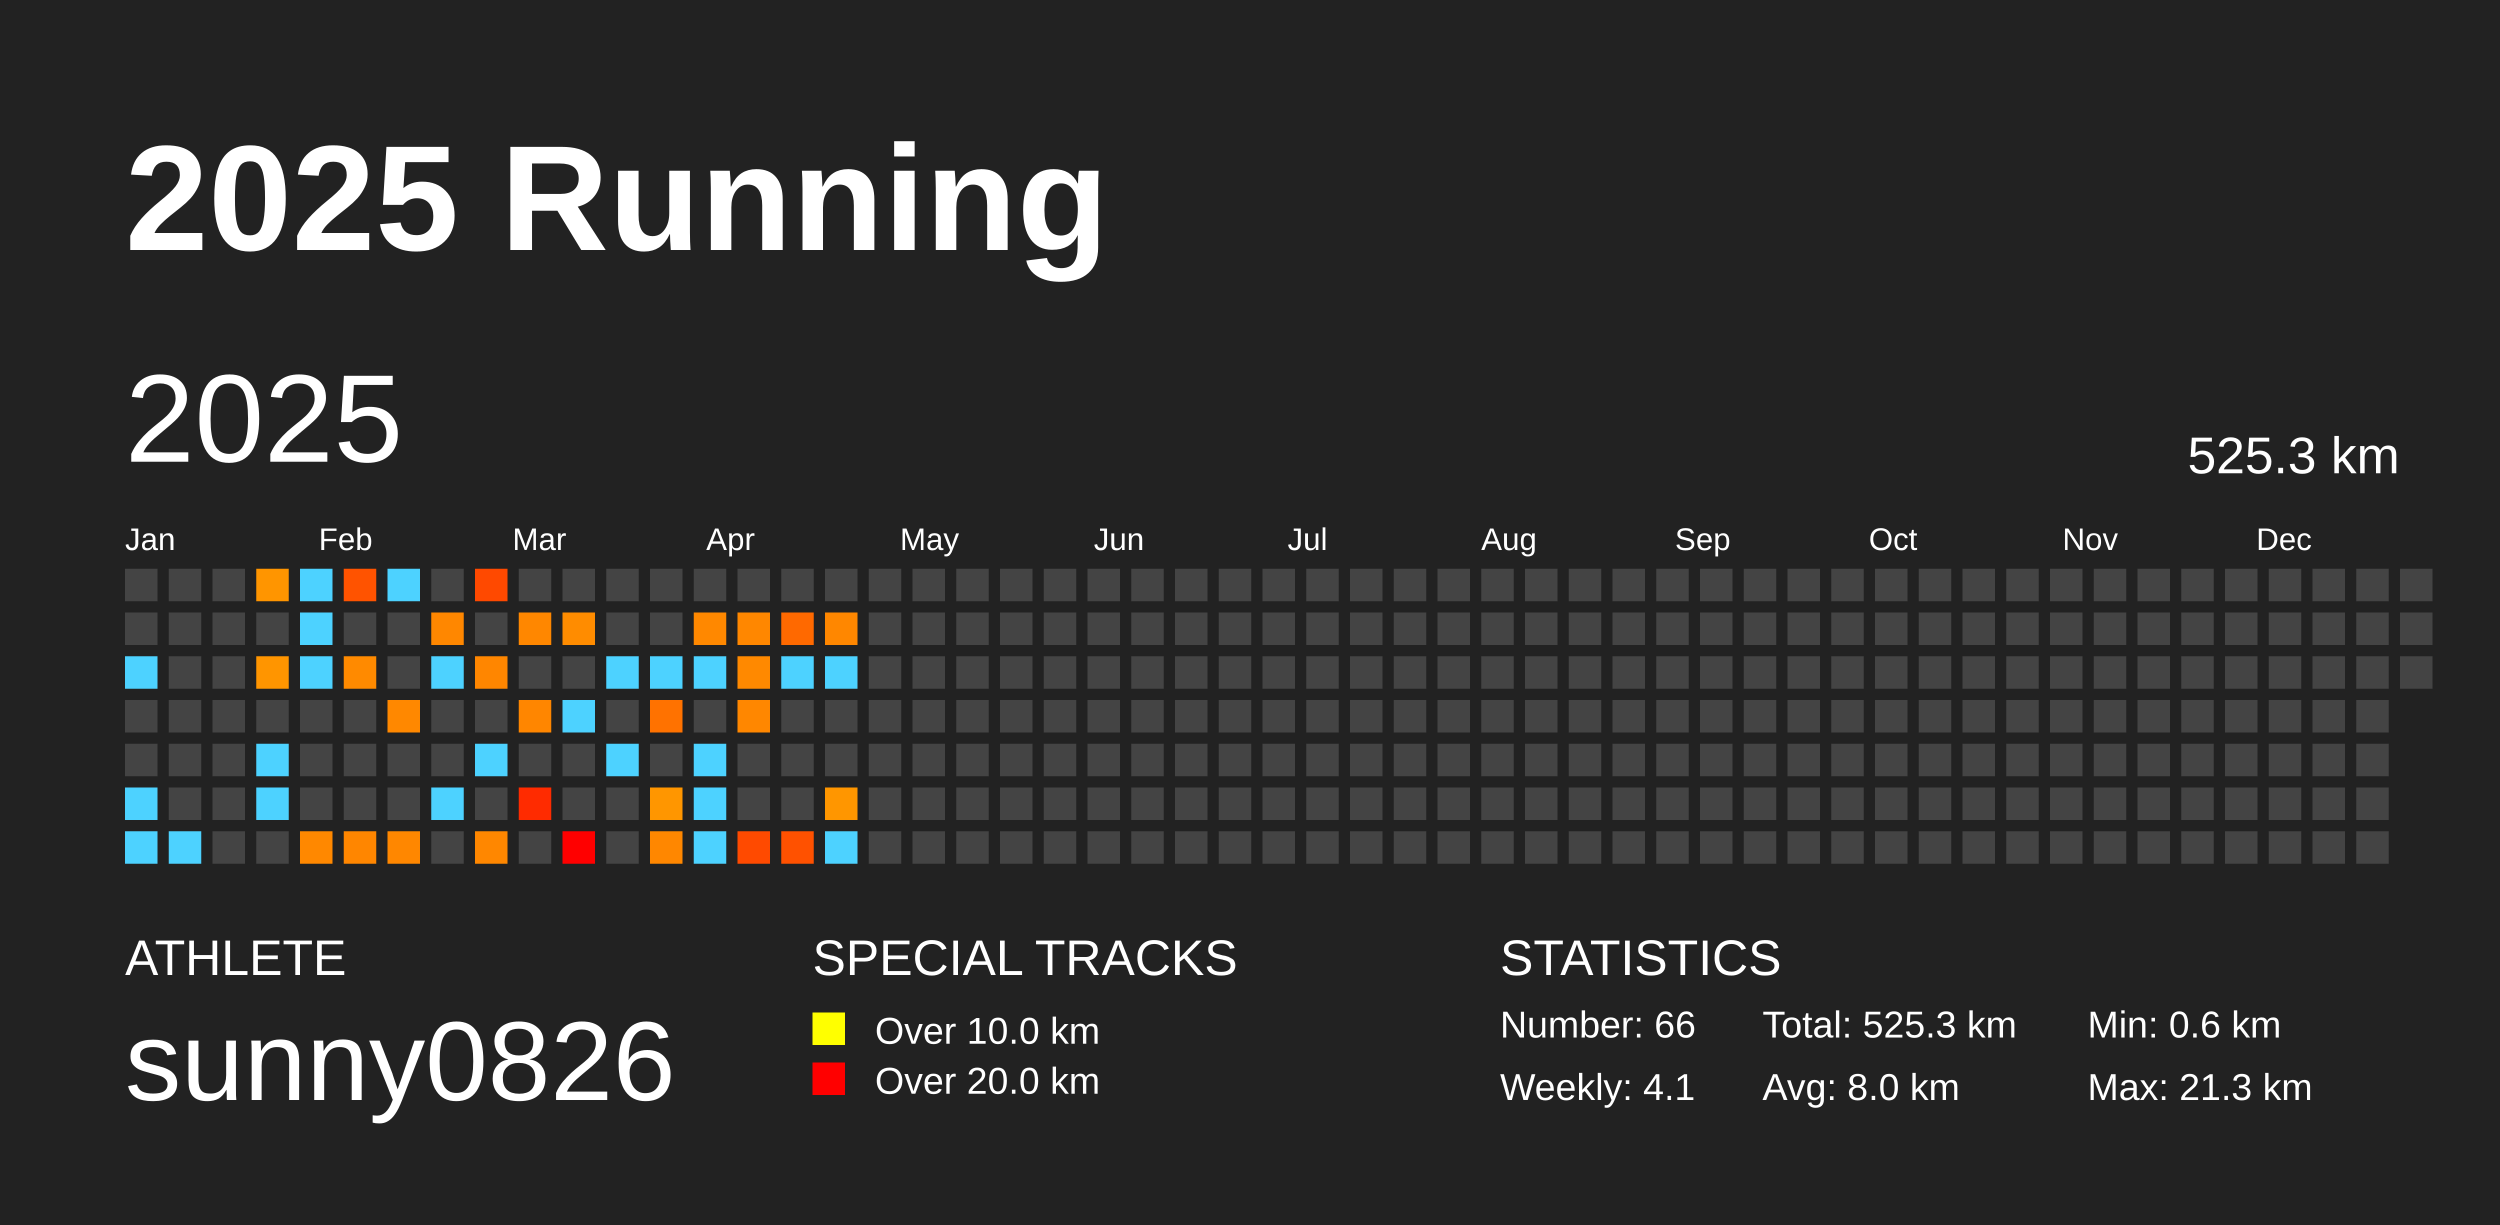
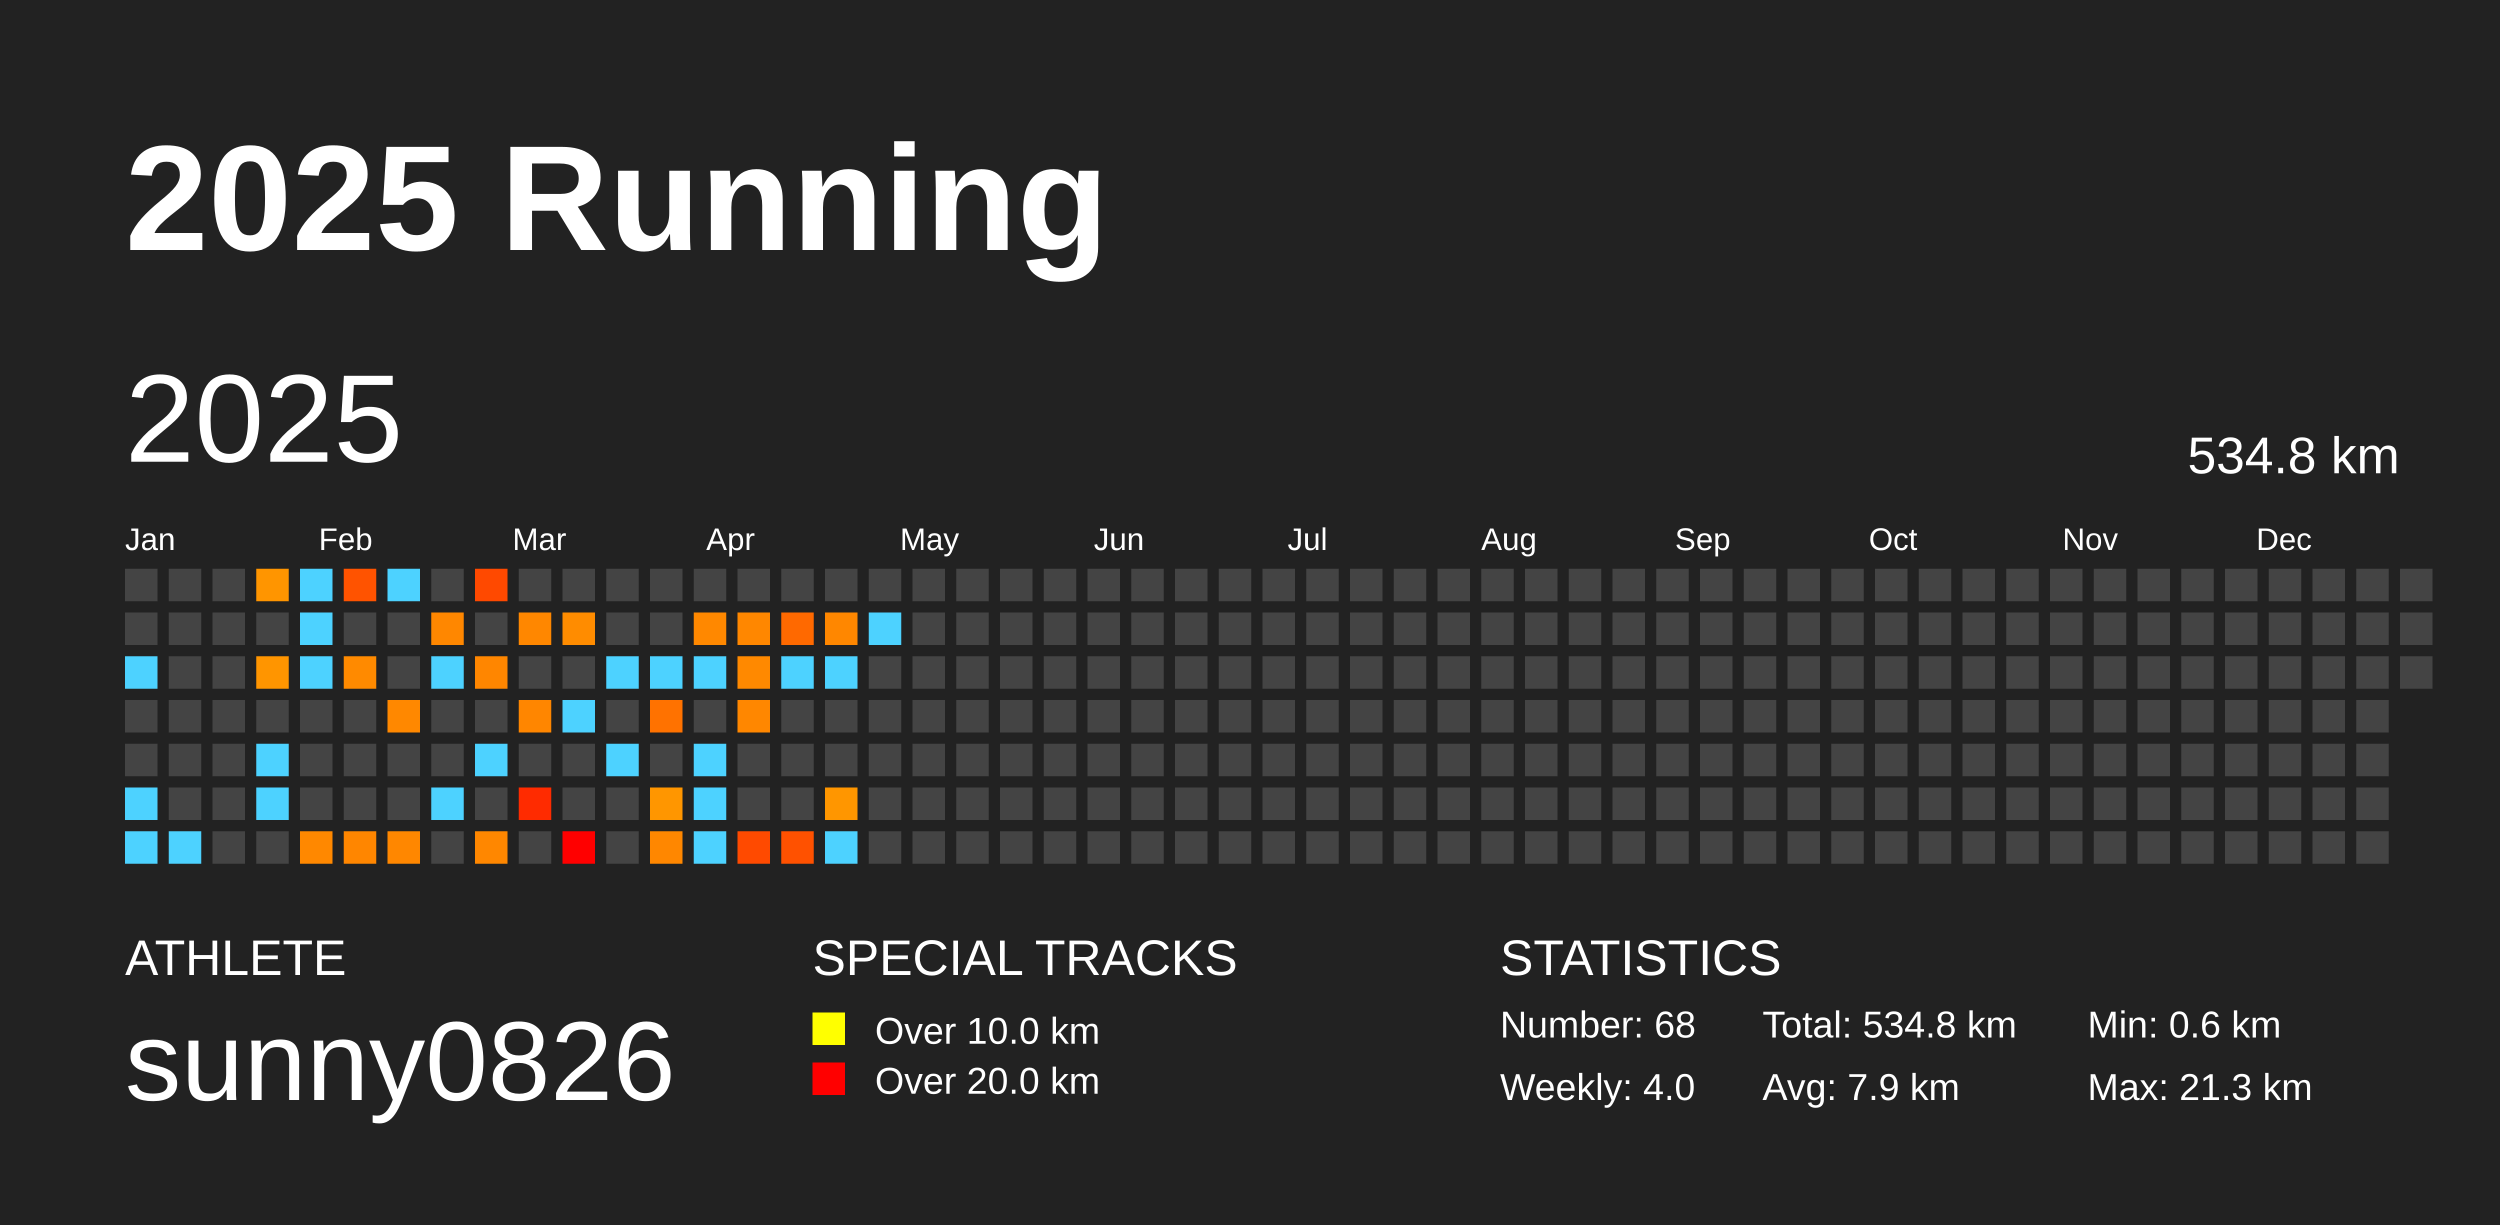
<svg xmlns="http://www.w3.org/2000/svg" baseProfile="full" height="98mm" version="1.1" viewBox="0,0,200,98" width="200mm">
  <defs />
  <rect fill="#222222" height="98" width="200" x="0" y="0" />
  <text fill="#FFFFFF" style="font-size:12px; font-family:Arial; font-weight:bold;" x="10" y="20">2025 Running</text>
  <text fill="#FFFFFF" style="font-size:4px; font-family:Arial" x="10" y="78">ATHLETE</text>
  <text fill="#FFFFFF" style="font-size:9px; font-family:Arial" x="10" y="88">sunny0826</text>
  <text fill="#FFFFFF" style="font-size:4px; font-family:Arial" x="65" y="78">SPECIAL TRACKS</text>
  <rect fill="yellow" height="2.6" width="2.6" x="65" y="81" />
  <text fill="#FFFFFF" style="font-size:3px; font-family:Arial" x="70" y="83.5">Over 10.0 km</text>
  <rect fill="red" height="2.6" width="2.6" x="65" y="85" />
  <text fill="#FFFFFF" style="font-size:3px; font-family:Arial" x="70" y="87.5">Over 20.0 km</text>
  <text fill="#FFFFFF" style="font-size:4px; font-family:Arial" x="120" y="78">STATISTICS</text>
-   <text fill="#FFFFFF" style="font-size:3px; font-family:Arial" x="120" y="83">Number: 66</text>
-   <text fill="#FFFFFF" style="font-size:3px; font-family:Arial" x="120" y="88">Weekly: 4.1</text>
-   <text fill="#FFFFFF" style="font-size:3px; font-family:Arial" x="141" y="83">Total: 525.3 km</text>
-   <text fill="#FFFFFF" style="font-size:3px; font-family:Arial" x="141" y="88">Avg: 8.0 km</text>
+   <text fill="#FFFFFF" style="font-size:3px; font-family:Arial" x="120" y="83">Number: 68</text>
+   <text fill="#FFFFFF" style="font-size:3px; font-family:Arial" x="120" y="88">Weekly: 4.0</text>
+   <text fill="#FFFFFF" style="font-size:3px; font-family:Arial" x="141" y="83">Total: 534.8 km</text>
+   <text fill="#FFFFFF" style="font-size:3px; font-family:Arial" x="141" y="88">Avg: 7.9 km</text>
  <text fill="#FFFFFF" style="font-size:3px; font-family:Arial" x="167" y="83">Min: 0.6 km</text>
  <text fill="#FFFFFF" style="font-size:3px; font-family:Arial" x="167" y="88">Max: 21.3 km</text>
  <text dominant-baseline="hanging" fill="#FFFFFF" style="font-size:10.0px; font-family:Arial;" x="10" y="30">2025</text>
-   <text dominant-baseline="hanging" fill="#FFFFFF" style="font-size:4.125px; font-family:Arial;" x="175" y="35">525.3 km</text>
+   <text dominant-baseline="hanging" fill="#FFFFFF" style="font-size:4.125px; font-family:Arial;" x="175" y="35">534.8 km</text>
  <text fill="#FFFFFF" style="font-size:2.5px; font-family:Arial" x="10.0" y="44">Jan</text>
  <text fill="#FFFFFF" style="font-size:2.5px; font-family:Arial" x="25.5" y="44">Feb</text>
  <text fill="#FFFFFF" style="font-size:2.5px; font-family:Arial" x="41.0" y="44">Mar</text>
  <text fill="#FFFFFF" style="font-size:2.5px; font-family:Arial" x="56.5" y="44">Apr</text>
  <text fill="#FFFFFF" style="font-size:2.5px; font-family:Arial" x="72.0" y="44">May</text>
  <text fill="#FFFFFF" style="font-size:2.5px; font-family:Arial" x="87.5" y="44">Jun</text>
  <text fill="#FFFFFF" style="font-size:2.5px; font-family:Arial" x="103.0" y="44">Jul</text>
  <text fill="#FFFFFF" style="font-size:2.5px; font-family:Arial" x="118.5" y="44">Aug</text>
  <text fill="#FFFFFF" style="font-size:2.5px; font-family:Arial" x="134.0" y="44">Sep</text>
  <text fill="#FFFFFF" style="font-size:2.5px; font-family:Arial" x="149.5" y="44">Oct</text>
  <text fill="#FFFFFF" style="font-size:2.5px; font-family:Arial" x="165.0" y="44">Nov</text>
  <text fill="#FFFFFF" style="font-size:2.5px; font-family:Arial" x="180.5" y="44">Dec</text>
  <rect fill="#444444" height="2.6" width="2.6" x="10.0" y="45.5" />
  <rect fill="#444444" height="2.6" width="2.6" x="10.0" y="49.0" />
  <rect fill="#4dd2ff" height="2.6" width="2.6" x="10.0" y="52.5" />
  <rect fill="#444444" height="2.6" width="2.6" x="10.0" y="56.0" />
  <rect fill="#444444" height="2.6" width="2.6" x="10.0" y="59.5" />
  <rect fill="#4dd2ff" height="2.6" width="2.6" x="10.0" y="63.0" />
  <rect fill="#4dd2ff" height="2.6" width="2.6" x="10.0" y="66.5" />
  <rect fill="#444444" height="2.6" width="2.6" x="13.5" y="45.5" />
  <rect fill="#444444" height="2.6" width="2.6" x="13.5" y="49.0" />
  <rect fill="#444444" height="2.6" width="2.6" x="13.5" y="52.5" />
  <rect fill="#444444" height="2.6" width="2.6" x="13.5" y="56.0" />
  <rect fill="#444444" height="2.6" width="2.6" x="13.5" y="59.5" />
  <rect fill="#444444" height="2.6" width="2.6" x="13.5" y="63.0" />
  <rect fill="#4dd2ff" height="2.6" width="2.6" x="13.5" y="66.5" />
  <rect fill="#444444" height="2.6" width="2.6" x="17.0" y="45.5" />
  <rect fill="#444444" height="2.6" width="2.6" x="17.0" y="49.0" />
  <rect fill="#444444" height="2.6" width="2.6" x="17.0" y="52.5" />
  <rect fill="#444444" height="2.6" width="2.6" x="17.0" y="56.0" />
  <rect fill="#444444" height="2.6" width="2.6" x="17.0" y="59.5" />
  <rect fill="#444444" height="2.6" width="2.6" x="17.0" y="63.0" />
  <rect fill="#444444" height="2.6" width="2.6" x="17.0" y="66.5" />
  <rect fill="#ff9500" height="2.6" width="2.6" x="20.5" y="45.5" />
  <rect fill="#444444" height="2.6" width="2.6" x="20.5" y="49.0" />
  <rect fill="#ff9500" height="2.6" width="2.6" x="20.5" y="52.5" />
  <rect fill="#444444" height="2.6" width="2.6" x="20.5" y="56.0" />
  <rect fill="#4dd2ff" height="2.6" width="2.6" x="20.5" y="59.5" />
  <rect fill="#4dd2ff" height="2.6" width="2.6" x="20.5" y="63.0" />
  <rect fill="#444444" height="2.6" width="2.6" x="20.5" y="66.5" />
  <rect fill="#4dd2ff" height="2.6" width="2.6" x="24.0" y="45.5" />
  <rect fill="#4dd2ff" height="2.6" width="2.6" x="24.0" y="49.0" />
  <rect fill="#4dd2ff" height="2.6" width="2.6" x="24.0" y="52.5" />
  <rect fill="#444444" height="2.6" width="2.6" x="24.0" y="56.0" />
  <rect fill="#444444" height="2.6" width="2.6" x="24.0" y="59.5" />
  <rect fill="#444444" height="2.6" width="2.6" x="24.0" y="63.0" />
  <rect fill="#ff8800" height="2.6" width="2.6" x="24.0" y="66.5" />
  <rect fill="#ff5300" height="2.6" width="2.6" x="27.5" y="45.5" />
  <rect fill="#444444" height="2.6" width="2.6" x="27.5" y="49.0" />
  <rect fill="#ff8a00" height="2.6" width="2.6" x="27.5" y="52.5" />
  <rect fill="#444444" height="2.6" width="2.6" x="27.5" y="56.0" />
  <rect fill="#444444" height="2.6" width="2.6" x="27.5" y="59.5" />
  <rect fill="#444444" height="2.6" width="2.6" x="27.5" y="63.0" />
  <rect fill="#ff8600" height="2.6" width="2.6" x="27.5" y="66.5" />
  <rect fill="#4dd2ff" height="2.6" width="2.6" x="31.0" y="45.5" />
  <rect fill="#444444" height="2.6" width="2.6" x="31.0" y="49.0" />
  <rect fill="#444444" height="2.6" width="2.6" x="31.0" y="52.5" />
  <rect fill="#ff8800" height="2.6" width="2.6" x="31.0" y="56.0" />
  <rect fill="#444444" height="2.6" width="2.6" x="31.0" y="59.5" />
  <rect fill="#444444" height="2.6" width="2.6" x="31.0" y="63.0" />
  <rect fill="#ff8700" height="2.6" width="2.6" x="31.0" y="66.5" />
  <rect fill="#444444" height="2.6" width="2.6" x="34.5" y="45.5" />
  <rect fill="#ff8700" height="2.6" width="2.6" x="34.5" y="49.0" />
  <rect fill="#4dd2ff" height="2.6" width="2.6" x="34.5" y="52.5" />
  <rect fill="#444444" height="2.6" width="2.6" x="34.5" y="56.0" />
  <rect fill="#444444" height="2.6" width="2.6" x="34.5" y="59.5" />
  <rect fill="#4dd2ff" height="2.6" width="2.6" x="34.5" y="63.0" />
  <rect fill="#444444" height="2.6" width="2.6" x="34.5" y="66.5" />
  <rect fill="#ff4900" height="2.6" width="2.6" x="38.0" y="45.5" />
  <rect fill="#444444" height="2.6" width="2.6" x="38.0" y="49.0" />
  <rect fill="#ff8600" height="2.6" width="2.6" x="38.0" y="52.5" />
  <rect fill="#444444" height="2.6" width="2.6" x="38.0" y="56.0" />
  <rect fill="#4dd2ff" height="2.6" width="2.6" x="38.0" y="59.5" />
  <rect fill="#444444" height="2.6" width="2.6" x="38.0" y="63.0" />
  <rect fill="#ff8700" height="2.6" width="2.6" x="38.0" y="66.5" />
  <rect fill="#444444" height="2.6" width="2.6" x="41.5" y="45.5" />
  <rect fill="#ff8700" height="2.6" width="2.6" x="41.5" y="49.0" />
  <rect fill="#444444" height="2.6" width="2.6" x="41.5" y="52.5" />
  <rect fill="#ff8600" height="2.6" width="2.6" x="41.5" y="56.0" />
  <rect fill="#444444" height="2.6" width="2.6" x="41.5" y="59.5" />
  <rect fill="#ff2b00" height="2.6" width="2.6" x="41.5" y="63.0" />
  <rect fill="#444444" height="2.6" width="2.6" x="41.5" y="66.5" />
  <rect fill="#444444" height="2.6" width="2.6" x="45.0" y="45.5" />
  <rect fill="#ff8c00" height="2.6" width="2.6" x="45.0" y="49.0" />
  <rect fill="#444444" height="2.6" width="2.6" x="45.0" y="52.5" />
  <rect fill="#4dd2ff" height="2.6" width="2.6" x="45.0" y="56.0" />
  <rect fill="#444444" height="2.6" width="2.6" x="45.0" y="59.5" />
  <rect fill="#444444" height="2.6" width="2.6" x="45.0" y="63.0" />
  <rect fill="red" height="2.6" width="2.6" x="45.0" y="66.5" />
  <rect fill="#444444" height="2.6" width="2.6" x="48.5" y="45.5" />
  <rect fill="#444444" height="2.6" width="2.6" x="48.5" y="49.0" />
  <rect fill="#4dd2ff" height="2.6" width="2.6" x="48.5" y="52.5" />
  <rect fill="#444444" height="2.6" width="2.6" x="48.5" y="56.0" />
  <rect fill="#4dd2ff" height="2.6" width="2.6" x="48.5" y="59.5" />
  <rect fill="#444444" height="2.6" width="2.6" x="48.5" y="63.0" />
  <rect fill="#444444" height="2.6" width="2.6" x="48.5" y="66.5" />
  <rect fill="#444444" height="2.6" width="2.6" x="52.0" y="45.5" />
  <rect fill="#444444" height="2.6" width="2.6" x="52.0" y="49.0" />
  <rect fill="#4dd2ff" height="2.6" width="2.6" x="52.0" y="52.5" />
  <rect fill="#ff7200" height="2.6" width="2.6" x="52.0" y="56.0" />
  <rect fill="#444444" height="2.6" width="2.6" x="52.0" y="59.5" />
  <rect fill="#ff9600" height="2.6" width="2.6" x="52.0" y="63.0" />
  <rect fill="#ff8700" height="2.6" width="2.6" x="52.0" y="66.5" />
  <rect fill="#444444" height="2.6" width="2.6" x="55.5" y="45.5" />
  <rect fill="#ff8800" height="2.6" width="2.6" x="55.5" y="49.0" />
  <rect fill="#4dd2ff" height="2.6" width="2.6" x="55.5" y="52.5" />
  <rect fill="#444444" height="2.6" width="2.6" x="55.5" y="56.0" />
  <rect fill="#4dd2ff" height="2.6" width="2.6" x="55.5" y="59.5" />
  <rect fill="#4dd2ff" height="2.6" width="2.6" x="55.5" y="63.0" />
  <rect fill="#4dd2ff" height="2.6" width="2.6" x="55.5" y="66.5" />
  <rect fill="#444444" height="2.6" width="2.6" x="59.0" y="45.5" />
  <rect fill="#ff8700" height="2.6" width="2.6" x="59.0" y="49.0" />
  <rect fill="#ff8900" height="2.6" width="2.6" x="59.0" y="52.5" />
  <rect fill="#ff8700" height="2.6" width="2.6" x="59.0" y="56.0" />
  <rect fill="#444444" height="2.6" width="2.6" x="59.0" y="59.5" />
  <rect fill="#444444" height="2.6" width="2.6" x="59.0" y="63.0" />
  <rect fill="#ff4a00" height="2.6" width="2.6" x="59.0" y="66.5" />
  <rect fill="#444444" height="2.6" width="2.6" x="62.5" y="45.5" />
  <rect fill="#ff6900" height="2.6" width="2.6" x="62.5" y="49.0" />
  <rect fill="#4dd2ff" height="2.6" width="2.6" x="62.5" y="52.5" />
  <rect fill="#444444" height="2.6" width="2.6" x="62.5" y="56.0" />
  <rect fill="#444444" height="2.6" width="2.6" x="62.5" y="59.5" />
  <rect fill="#444444" height="2.6" width="2.6" x="62.5" y="63.0" />
  <rect fill="#ff5100" height="2.6" width="2.6" x="62.5" y="66.5" />
  <rect fill="#444444" height="2.6" width="2.6" x="66.0" y="45.5" />
  <rect fill="#ff8700" height="2.6" width="2.6" x="66.0" y="49.0" />
  <rect fill="#4dd2ff" height="2.6" width="2.6" x="66.0" y="52.5" />
  <rect fill="#444444" height="2.6" width="2.6" x="66.0" y="56.0" />
  <rect fill="#444444" height="2.6" width="2.6" x="66.0" y="59.5" />
  <rect fill="#ff9600" height="2.6" width="2.6" x="66.0" y="63.0" />
  <rect fill="#4dd2ff" height="2.6" width="2.6" x="66.0" y="66.5" />
  <rect fill="#444444" height="2.6" width="2.6" x="69.5" y="45.5" />
-   <rect fill="#444444" height="2.6" width="2.6" x="69.5" y="49.0" />
+   <rect fill="#4dd2ff" height="2.6" width="2.6" x="69.5" y="49.0" />
  <rect fill="#444444" height="2.6" width="2.6" x="69.5" y="52.5" />
  <rect fill="#444444" height="2.6" width="2.6" x="69.5" y="56.0" />
  <rect fill="#444444" height="2.6" width="2.6" x="69.5" y="59.5" />
  <rect fill="#444444" height="2.6" width="2.6" x="69.5" y="63.0" />
  <rect fill="#444444" height="2.6" width="2.6" x="69.5" y="66.5" />
  <rect fill="#444444" height="2.6" width="2.6" x="73.0" y="45.5" />
  <rect fill="#444444" height="2.6" width="2.6" x="73.0" y="49.0" />
  <rect fill="#444444" height="2.6" width="2.6" x="73.0" y="52.5" />
  <rect fill="#444444" height="2.6" width="2.6" x="73.0" y="56.0" />
  <rect fill="#444444" height="2.6" width="2.6" x="73.0" y="59.5" />
  <rect fill="#444444" height="2.6" width="2.6" x="73.0" y="63.0" />
  <rect fill="#444444" height="2.6" width="2.6" x="73.0" y="66.5" />
  <rect fill="#444444" height="2.6" width="2.6" x="76.5" y="45.5" />
  <rect fill="#444444" height="2.6" width="2.6" x="76.5" y="49.0" />
  <rect fill="#444444" height="2.6" width="2.6" x="76.5" y="52.5" />
  <rect fill="#444444" height="2.6" width="2.6" x="76.5" y="56.0" />
  <rect fill="#444444" height="2.6" width="2.6" x="76.5" y="59.5" />
  <rect fill="#444444" height="2.6" width="2.6" x="76.5" y="63.0" />
  <rect fill="#444444" height="2.6" width="2.6" x="76.5" y="66.5" />
  <rect fill="#444444" height="2.6" width="2.6" x="80.0" y="45.5" />
  <rect fill="#444444" height="2.6" width="2.6" x="80.0" y="49.0" />
  <rect fill="#444444" height="2.6" width="2.6" x="80.0" y="52.5" />
  <rect fill="#444444" height="2.6" width="2.6" x="80.0" y="56.0" />
  <rect fill="#444444" height="2.6" width="2.6" x="80.0" y="59.5" />
  <rect fill="#444444" height="2.6" width="2.6" x="80.0" y="63.0" />
  <rect fill="#444444" height="2.6" width="2.6" x="80.0" y="66.5" />
  <rect fill="#444444" height="2.6" width="2.6" x="83.5" y="45.5" />
  <rect fill="#444444" height="2.6" width="2.6" x="83.5" y="49.0" />
  <rect fill="#444444" height="2.6" width="2.6" x="83.5" y="52.5" />
  <rect fill="#444444" height="2.6" width="2.6" x="83.5" y="56.0" />
  <rect fill="#444444" height="2.6" width="2.6" x="83.5" y="59.5" />
  <rect fill="#444444" height="2.6" width="2.6" x="83.5" y="63.0" />
  <rect fill="#444444" height="2.6" width="2.6" x="83.5" y="66.5" />
  <rect fill="#444444" height="2.6" width="2.6" x="87.0" y="45.5" />
  <rect fill="#444444" height="2.6" width="2.6" x="87.0" y="49.0" />
  <rect fill="#444444" height="2.6" width="2.6" x="87.0" y="52.5" />
  <rect fill="#444444" height="2.6" width="2.6" x="87.0" y="56.0" />
  <rect fill="#444444" height="2.6" width="2.6" x="87.0" y="59.5" />
  <rect fill="#444444" height="2.6" width="2.6" x="87.0" y="63.0" />
  <rect fill="#444444" height="2.6" width="2.6" x="87.0" y="66.5" />
  <rect fill="#444444" height="2.6" width="2.6" x="90.5" y="45.5" />
  <rect fill="#444444" height="2.6" width="2.6" x="90.5" y="49.0" />
  <rect fill="#444444" height="2.6" width="2.6" x="90.5" y="52.5" />
  <rect fill="#444444" height="2.6" width="2.6" x="90.5" y="56.0" />
  <rect fill="#444444" height="2.6" width="2.6" x="90.5" y="59.5" />
  <rect fill="#444444" height="2.6" width="2.6" x="90.5" y="63.0" />
  <rect fill="#444444" height="2.6" width="2.6" x="90.5" y="66.5" />
  <rect fill="#444444" height="2.6" width="2.6" x="94.0" y="45.5" />
  <rect fill="#444444" height="2.6" width="2.6" x="94.0" y="49.0" />
  <rect fill="#444444" height="2.6" width="2.6" x="94.0" y="52.5" />
  <rect fill="#444444" height="2.6" width="2.6" x="94.0" y="56.0" />
  <rect fill="#444444" height="2.6" width="2.6" x="94.0" y="59.5" />
  <rect fill="#444444" height="2.6" width="2.6" x="94.0" y="63.0" />
  <rect fill="#444444" height="2.6" width="2.6" x="94.0" y="66.5" />
  <rect fill="#444444" height="2.6" width="2.6" x="97.5" y="45.5" />
  <rect fill="#444444" height="2.6" width="2.6" x="97.5" y="49.0" />
  <rect fill="#444444" height="2.6" width="2.6" x="97.5" y="52.5" />
  <rect fill="#444444" height="2.6" width="2.6" x="97.5" y="56.0" />
  <rect fill="#444444" height="2.6" width="2.6" x="97.5" y="59.5" />
  <rect fill="#444444" height="2.6" width="2.6" x="97.5" y="63.0" />
  <rect fill="#444444" height="2.6" width="2.6" x="97.5" y="66.5" />
  <rect fill="#444444" height="2.6" width="2.6" x="101.0" y="45.5" />
  <rect fill="#444444" height="2.6" width="2.6" x="101.0" y="49.0" />
  <rect fill="#444444" height="2.6" width="2.6" x="101.0" y="52.5" />
  <rect fill="#444444" height="2.6" width="2.6" x="101.0" y="56.0" />
  <rect fill="#444444" height="2.6" width="2.6" x="101.0" y="59.5" />
  <rect fill="#444444" height="2.6" width="2.6" x="101.0" y="63.0" />
  <rect fill="#444444" height="2.6" width="2.6" x="101.0" y="66.5" />
  <rect fill="#444444" height="2.6" width="2.6" x="104.5" y="45.5" />
  <rect fill="#444444" height="2.6" width="2.6" x="104.5" y="49.0" />
  <rect fill="#444444" height="2.6" width="2.6" x="104.5" y="52.5" />
  <rect fill="#444444" height="2.6" width="2.6" x="104.5" y="56.0" />
  <rect fill="#444444" height="2.6" width="2.6" x="104.5" y="59.5" />
  <rect fill="#444444" height="2.6" width="2.6" x="104.5" y="63.0" />
  <rect fill="#444444" height="2.6" width="2.6" x="104.5" y="66.5" />
  <rect fill="#444444" height="2.6" width="2.6" x="108.0" y="45.5" />
  <rect fill="#444444" height="2.6" width="2.6" x="108.0" y="49.0" />
  <rect fill="#444444" height="2.6" width="2.6" x="108.0" y="52.5" />
  <rect fill="#444444" height="2.6" width="2.6" x="108.0" y="56.0" />
  <rect fill="#444444" height="2.6" width="2.6" x="108.0" y="59.5" />
  <rect fill="#444444" height="2.6" width="2.6" x="108.0" y="63.0" />
  <rect fill="#444444" height="2.6" width="2.6" x="108.0" y="66.5" />
  <rect fill="#444444" height="2.6" width="2.6" x="111.5" y="45.5" />
  <rect fill="#444444" height="2.6" width="2.6" x="111.5" y="49.0" />
  <rect fill="#444444" height="2.6" width="2.6" x="111.5" y="52.5" />
  <rect fill="#444444" height="2.6" width="2.6" x="111.5" y="56.0" />
  <rect fill="#444444" height="2.6" width="2.6" x="111.5" y="59.5" />
  <rect fill="#444444" height="2.6" width="2.6" x="111.5" y="63.0" />
  <rect fill="#444444" height="2.6" width="2.6" x="111.5" y="66.5" />
  <rect fill="#444444" height="2.6" width="2.6" x="115.0" y="45.5" />
  <rect fill="#444444" height="2.6" width="2.6" x="115.0" y="49.0" />
  <rect fill="#444444" height="2.6" width="2.6" x="115.0" y="52.5" />
  <rect fill="#444444" height="2.6" width="2.6" x="115.0" y="56.0" />
  <rect fill="#444444" height="2.6" width="2.6" x="115.0" y="59.5" />
  <rect fill="#444444" height="2.6" width="2.6" x="115.0" y="63.0" />
  <rect fill="#444444" height="2.6" width="2.6" x="115.0" y="66.5" />
  <rect fill="#444444" height="2.6" width="2.6" x="118.5" y="45.5" />
  <rect fill="#444444" height="2.6" width="2.6" x="118.5" y="49.0" />
  <rect fill="#444444" height="2.6" width="2.6" x="118.5" y="52.5" />
  <rect fill="#444444" height="2.6" width="2.6" x="118.5" y="56.0" />
  <rect fill="#444444" height="2.6" width="2.6" x="118.5" y="59.5" />
  <rect fill="#444444" height="2.6" width="2.6" x="118.5" y="63.0" />
  <rect fill="#444444" height="2.6" width="2.6" x="118.5" y="66.5" />
  <rect fill="#444444" height="2.6" width="2.6" x="122.0" y="45.5" />
  <rect fill="#444444" height="2.6" width="2.6" x="122.0" y="49.0" />
  <rect fill="#444444" height="2.6" width="2.6" x="122.0" y="52.5" />
  <rect fill="#444444" height="2.6" width="2.6" x="122.0" y="56.0" />
  <rect fill="#444444" height="2.6" width="2.6" x="122.0" y="59.5" />
  <rect fill="#444444" height="2.6" width="2.6" x="122.0" y="63.0" />
  <rect fill="#444444" height="2.6" width="2.6" x="122.0" y="66.5" />
  <rect fill="#444444" height="2.6" width="2.6" x="125.5" y="45.5" />
  <rect fill="#444444" height="2.6" width="2.6" x="125.5" y="49.0" />
  <rect fill="#444444" height="2.6" width="2.6" x="125.5" y="52.5" />
  <rect fill="#444444" height="2.6" width="2.6" x="125.5" y="56.0" />
  <rect fill="#444444" height="2.6" width="2.6" x="125.5" y="59.5" />
  <rect fill="#444444" height="2.6" width="2.6" x="125.5" y="63.0" />
  <rect fill="#444444" height="2.6" width="2.6" x="125.5" y="66.5" />
  <rect fill="#444444" height="2.6" width="2.6" x="129.0" y="45.5" />
  <rect fill="#444444" height="2.6" width="2.6" x="129.0" y="49.0" />
  <rect fill="#444444" height="2.6" width="2.6" x="129.0" y="52.5" />
  <rect fill="#444444" height="2.6" width="2.6" x="129.0" y="56.0" />
  <rect fill="#444444" height="2.6" width="2.6" x="129.0" y="59.5" />
  <rect fill="#444444" height="2.6" width="2.6" x="129.0" y="63.0" />
  <rect fill="#444444" height="2.6" width="2.6" x="129.0" y="66.5" />
  <rect fill="#444444" height="2.6" width="2.6" x="132.5" y="45.5" />
  <rect fill="#444444" height="2.6" width="2.6" x="132.5" y="49.0" />
  <rect fill="#444444" height="2.6" width="2.6" x="132.5" y="52.5" />
  <rect fill="#444444" height="2.6" width="2.6" x="132.5" y="56.0" />
  <rect fill="#444444" height="2.6" width="2.6" x="132.5" y="59.5" />
  <rect fill="#444444" height="2.6" width="2.6" x="132.5" y="63.0" />
  <rect fill="#444444" height="2.6" width="2.6" x="132.5" y="66.5" />
  <rect fill="#444444" height="2.6" width="2.6" x="136.0" y="45.5" />
  <rect fill="#444444" height="2.6" width="2.6" x="136.0" y="49.0" />
  <rect fill="#444444" height="2.6" width="2.6" x="136.0" y="52.5" />
  <rect fill="#444444" height="2.6" width="2.6" x="136.0" y="56.0" />
  <rect fill="#444444" height="2.6" width="2.6" x="136.0" y="59.5" />
  <rect fill="#444444" height="2.6" width="2.6" x="136.0" y="63.0" />
  <rect fill="#444444" height="2.6" width="2.6" x="136.0" y="66.5" />
  <rect fill="#444444" height="2.6" width="2.6" x="139.5" y="45.5" />
  <rect fill="#444444" height="2.6" width="2.6" x="139.5" y="49.0" />
  <rect fill="#444444" height="2.6" width="2.6" x="139.5" y="52.5" />
  <rect fill="#444444" height="2.6" width="2.6" x="139.5" y="56.0" />
  <rect fill="#444444" height="2.6" width="2.6" x="139.5" y="59.5" />
  <rect fill="#444444" height="2.6" width="2.6" x="139.5" y="63.0" />
  <rect fill="#444444" height="2.6" width="2.6" x="139.5" y="66.5" />
  <rect fill="#444444" height="2.6" width="2.6" x="143.0" y="45.5" />
  <rect fill="#444444" height="2.6" width="2.6" x="143.0" y="49.0" />
  <rect fill="#444444" height="2.6" width="2.6" x="143.0" y="52.5" />
  <rect fill="#444444" height="2.6" width="2.6" x="143.0" y="56.0" />
  <rect fill="#444444" height="2.6" width="2.6" x="143.0" y="59.5" />
  <rect fill="#444444" height="2.6" width="2.6" x="143.0" y="63.0" />
  <rect fill="#444444" height="2.6" width="2.6" x="143.0" y="66.5" />
  <rect fill="#444444" height="2.6" width="2.6" x="146.5" y="45.5" />
  <rect fill="#444444" height="2.6" width="2.6" x="146.5" y="49.0" />
  <rect fill="#444444" height="2.6" width="2.6" x="146.5" y="52.5" />
  <rect fill="#444444" height="2.6" width="2.6" x="146.5" y="56.0" />
  <rect fill="#444444" height="2.6" width="2.6" x="146.5" y="59.5" />
  <rect fill="#444444" height="2.6" width="2.6" x="146.5" y="63.0" />
  <rect fill="#444444" height="2.6" width="2.6" x="146.5" y="66.5" />
  <rect fill="#444444" height="2.6" width="2.6" x="150.0" y="45.5" />
  <rect fill="#444444" height="2.6" width="2.6" x="150.0" y="49.0" />
  <rect fill="#444444" height="2.6" width="2.6" x="150.0" y="52.5" />
  <rect fill="#444444" height="2.6" width="2.6" x="150.0" y="56.0" />
  <rect fill="#444444" height="2.6" width="2.6" x="150.0" y="59.5" />
  <rect fill="#444444" height="2.6" width="2.6" x="150.0" y="63.0" />
  <rect fill="#444444" height="2.6" width="2.6" x="150.0" y="66.5" />
  <rect fill="#444444" height="2.6" width="2.6" x="153.5" y="45.5" />
  <rect fill="#444444" height="2.6" width="2.6" x="153.5" y="49.0" />
  <rect fill="#444444" height="2.6" width="2.6" x="153.5" y="52.5" />
  <rect fill="#444444" height="2.6" width="2.6" x="153.5" y="56.0" />
  <rect fill="#444444" height="2.6" width="2.6" x="153.5" y="59.5" />
  <rect fill="#444444" height="2.6" width="2.6" x="153.5" y="63.0" />
  <rect fill="#444444" height="2.6" width="2.6" x="153.5" y="66.5" />
  <rect fill="#444444" height="2.6" width="2.6" x="157.0" y="45.5" />
  <rect fill="#444444" height="2.6" width="2.6" x="157.0" y="49.0" />
  <rect fill="#444444" height="2.6" width="2.6" x="157.0" y="52.5" />
  <rect fill="#444444" height="2.6" width="2.6" x="157.0" y="56.0" />
  <rect fill="#444444" height="2.6" width="2.6" x="157.0" y="59.5" />
  <rect fill="#444444" height="2.6" width="2.6" x="157.0" y="63.0" />
  <rect fill="#444444" height="2.6" width="2.6" x="157.0" y="66.5" />
  <rect fill="#444444" height="2.6" width="2.6" x="160.5" y="45.5" />
  <rect fill="#444444" height="2.6" width="2.6" x="160.5" y="49.0" />
  <rect fill="#444444" height="2.6" width="2.6" x="160.5" y="52.5" />
  <rect fill="#444444" height="2.6" width="2.6" x="160.5" y="56.0" />
  <rect fill="#444444" height="2.6" width="2.6" x="160.5" y="59.5" />
  <rect fill="#444444" height="2.6" width="2.6" x="160.5" y="63.0" />
  <rect fill="#444444" height="2.6" width="2.6" x="160.5" y="66.5" />
  <rect fill="#444444" height="2.6" width="2.6" x="164.0" y="45.5" />
  <rect fill="#444444" height="2.6" width="2.6" x="164.0" y="49.0" />
  <rect fill="#444444" height="2.6" width="2.6" x="164.0" y="52.5" />
  <rect fill="#444444" height="2.6" width="2.6" x="164.0" y="56.0" />
  <rect fill="#444444" height="2.6" width="2.6" x="164.0" y="59.5" />
  <rect fill="#444444" height="2.6" width="2.6" x="164.0" y="63.0" />
  <rect fill="#444444" height="2.6" width="2.6" x="164.0" y="66.5" />
  <rect fill="#444444" height="2.6" width="2.6" x="167.5" y="45.5" />
  <rect fill="#444444" height="2.6" width="2.6" x="167.5" y="49.0" />
  <rect fill="#444444" height="2.6" width="2.6" x="167.5" y="52.5" />
  <rect fill="#444444" height="2.6" width="2.6" x="167.5" y="56.0" />
  <rect fill="#444444" height="2.6" width="2.6" x="167.5" y="59.5" />
  <rect fill="#444444" height="2.6" width="2.6" x="167.5" y="63.0" />
  <rect fill="#444444" height="2.6" width="2.6" x="167.5" y="66.5" />
  <rect fill="#444444" height="2.6" width="2.6" x="171.0" y="45.5" />
  <rect fill="#444444" height="2.6" width="2.6" x="171.0" y="49.0" />
  <rect fill="#444444" height="2.6" width="2.6" x="171.0" y="52.5" />
  <rect fill="#444444" height="2.6" width="2.6" x="171.0" y="56.0" />
  <rect fill="#444444" height="2.6" width="2.6" x="171.0" y="59.5" />
  <rect fill="#444444" height="2.6" width="2.6" x="171.0" y="63.0" />
  <rect fill="#444444" height="2.6" width="2.6" x="171.0" y="66.5" />
  <rect fill="#444444" height="2.6" width="2.6" x="174.5" y="45.5" />
  <rect fill="#444444" height="2.6" width="2.6" x="174.5" y="49.0" />
  <rect fill="#444444" height="2.6" width="2.6" x="174.5" y="52.5" />
  <rect fill="#444444" height="2.6" width="2.6" x="174.5" y="56.0" />
  <rect fill="#444444" height="2.6" width="2.6" x="174.5" y="59.5" />
  <rect fill="#444444" height="2.6" width="2.6" x="174.5" y="63.0" />
  <rect fill="#444444" height="2.6" width="2.6" x="174.5" y="66.5" />
  <rect fill="#444444" height="2.6" width="2.6" x="178.0" y="45.5" />
  <rect fill="#444444" height="2.6" width="2.6" x="178.0" y="49.0" />
  <rect fill="#444444" height="2.6" width="2.6" x="178.0" y="52.5" />
  <rect fill="#444444" height="2.6" width="2.6" x="178.0" y="56.0" />
  <rect fill="#444444" height="2.6" width="2.6" x="178.0" y="59.5" />
  <rect fill="#444444" height="2.6" width="2.6" x="178.0" y="63.0" />
  <rect fill="#444444" height="2.6" width="2.6" x="178.0" y="66.5" />
  <rect fill="#444444" height="2.6" width="2.6" x="181.5" y="45.5" />
  <rect fill="#444444" height="2.6" width="2.6" x="181.5" y="49.0" />
  <rect fill="#444444" height="2.6" width="2.6" x="181.5" y="52.5" />
  <rect fill="#444444" height="2.6" width="2.6" x="181.5" y="56.0" />
  <rect fill="#444444" height="2.6" width="2.6" x="181.5" y="59.5" />
  <rect fill="#444444" height="2.6" width="2.6" x="181.5" y="63.0" />
  <rect fill="#444444" height="2.6" width="2.6" x="181.5" y="66.5" />
  <rect fill="#444444" height="2.6" width="2.6" x="185.0" y="45.5" />
  <rect fill="#444444" height="2.6" width="2.6" x="185.0" y="49.0" />
  <rect fill="#444444" height="2.6" width="2.6" x="185.0" y="52.5" />
  <rect fill="#444444" height="2.6" width="2.6" x="185.0" y="56.0" />
  <rect fill="#444444" height="2.6" width="2.6" x="185.0" y="59.5" />
  <rect fill="#444444" height="2.6" width="2.6" x="185.0" y="63.0" />
  <rect fill="#444444" height="2.6" width="2.6" x="185.0" y="66.5" />
  <rect fill="#444444" height="2.6" width="2.6" x="188.5" y="45.5" />
  <rect fill="#444444" height="2.6" width="2.6" x="188.5" y="49.0" />
  <rect fill="#444444" height="2.6" width="2.6" x="188.5" y="52.5" />
  <rect fill="#444444" height="2.6" width="2.6" x="188.5" y="56.0" />
  <rect fill="#444444" height="2.6" width="2.6" x="188.5" y="59.5" />
  <rect fill="#444444" height="2.6" width="2.6" x="188.5" y="63.0" />
  <rect fill="#444444" height="2.6" width="2.6" x="188.5" y="66.5" />
  <rect fill="#444444" height="2.6" width="2.6" x="192.0" y="45.5" />
  <rect fill="#444444" height="2.6" width="2.6" x="192.0" y="49.0" />
  <rect fill="#444444" height="2.6" width="2.6" x="192.0" y="52.5" />
</svg>
